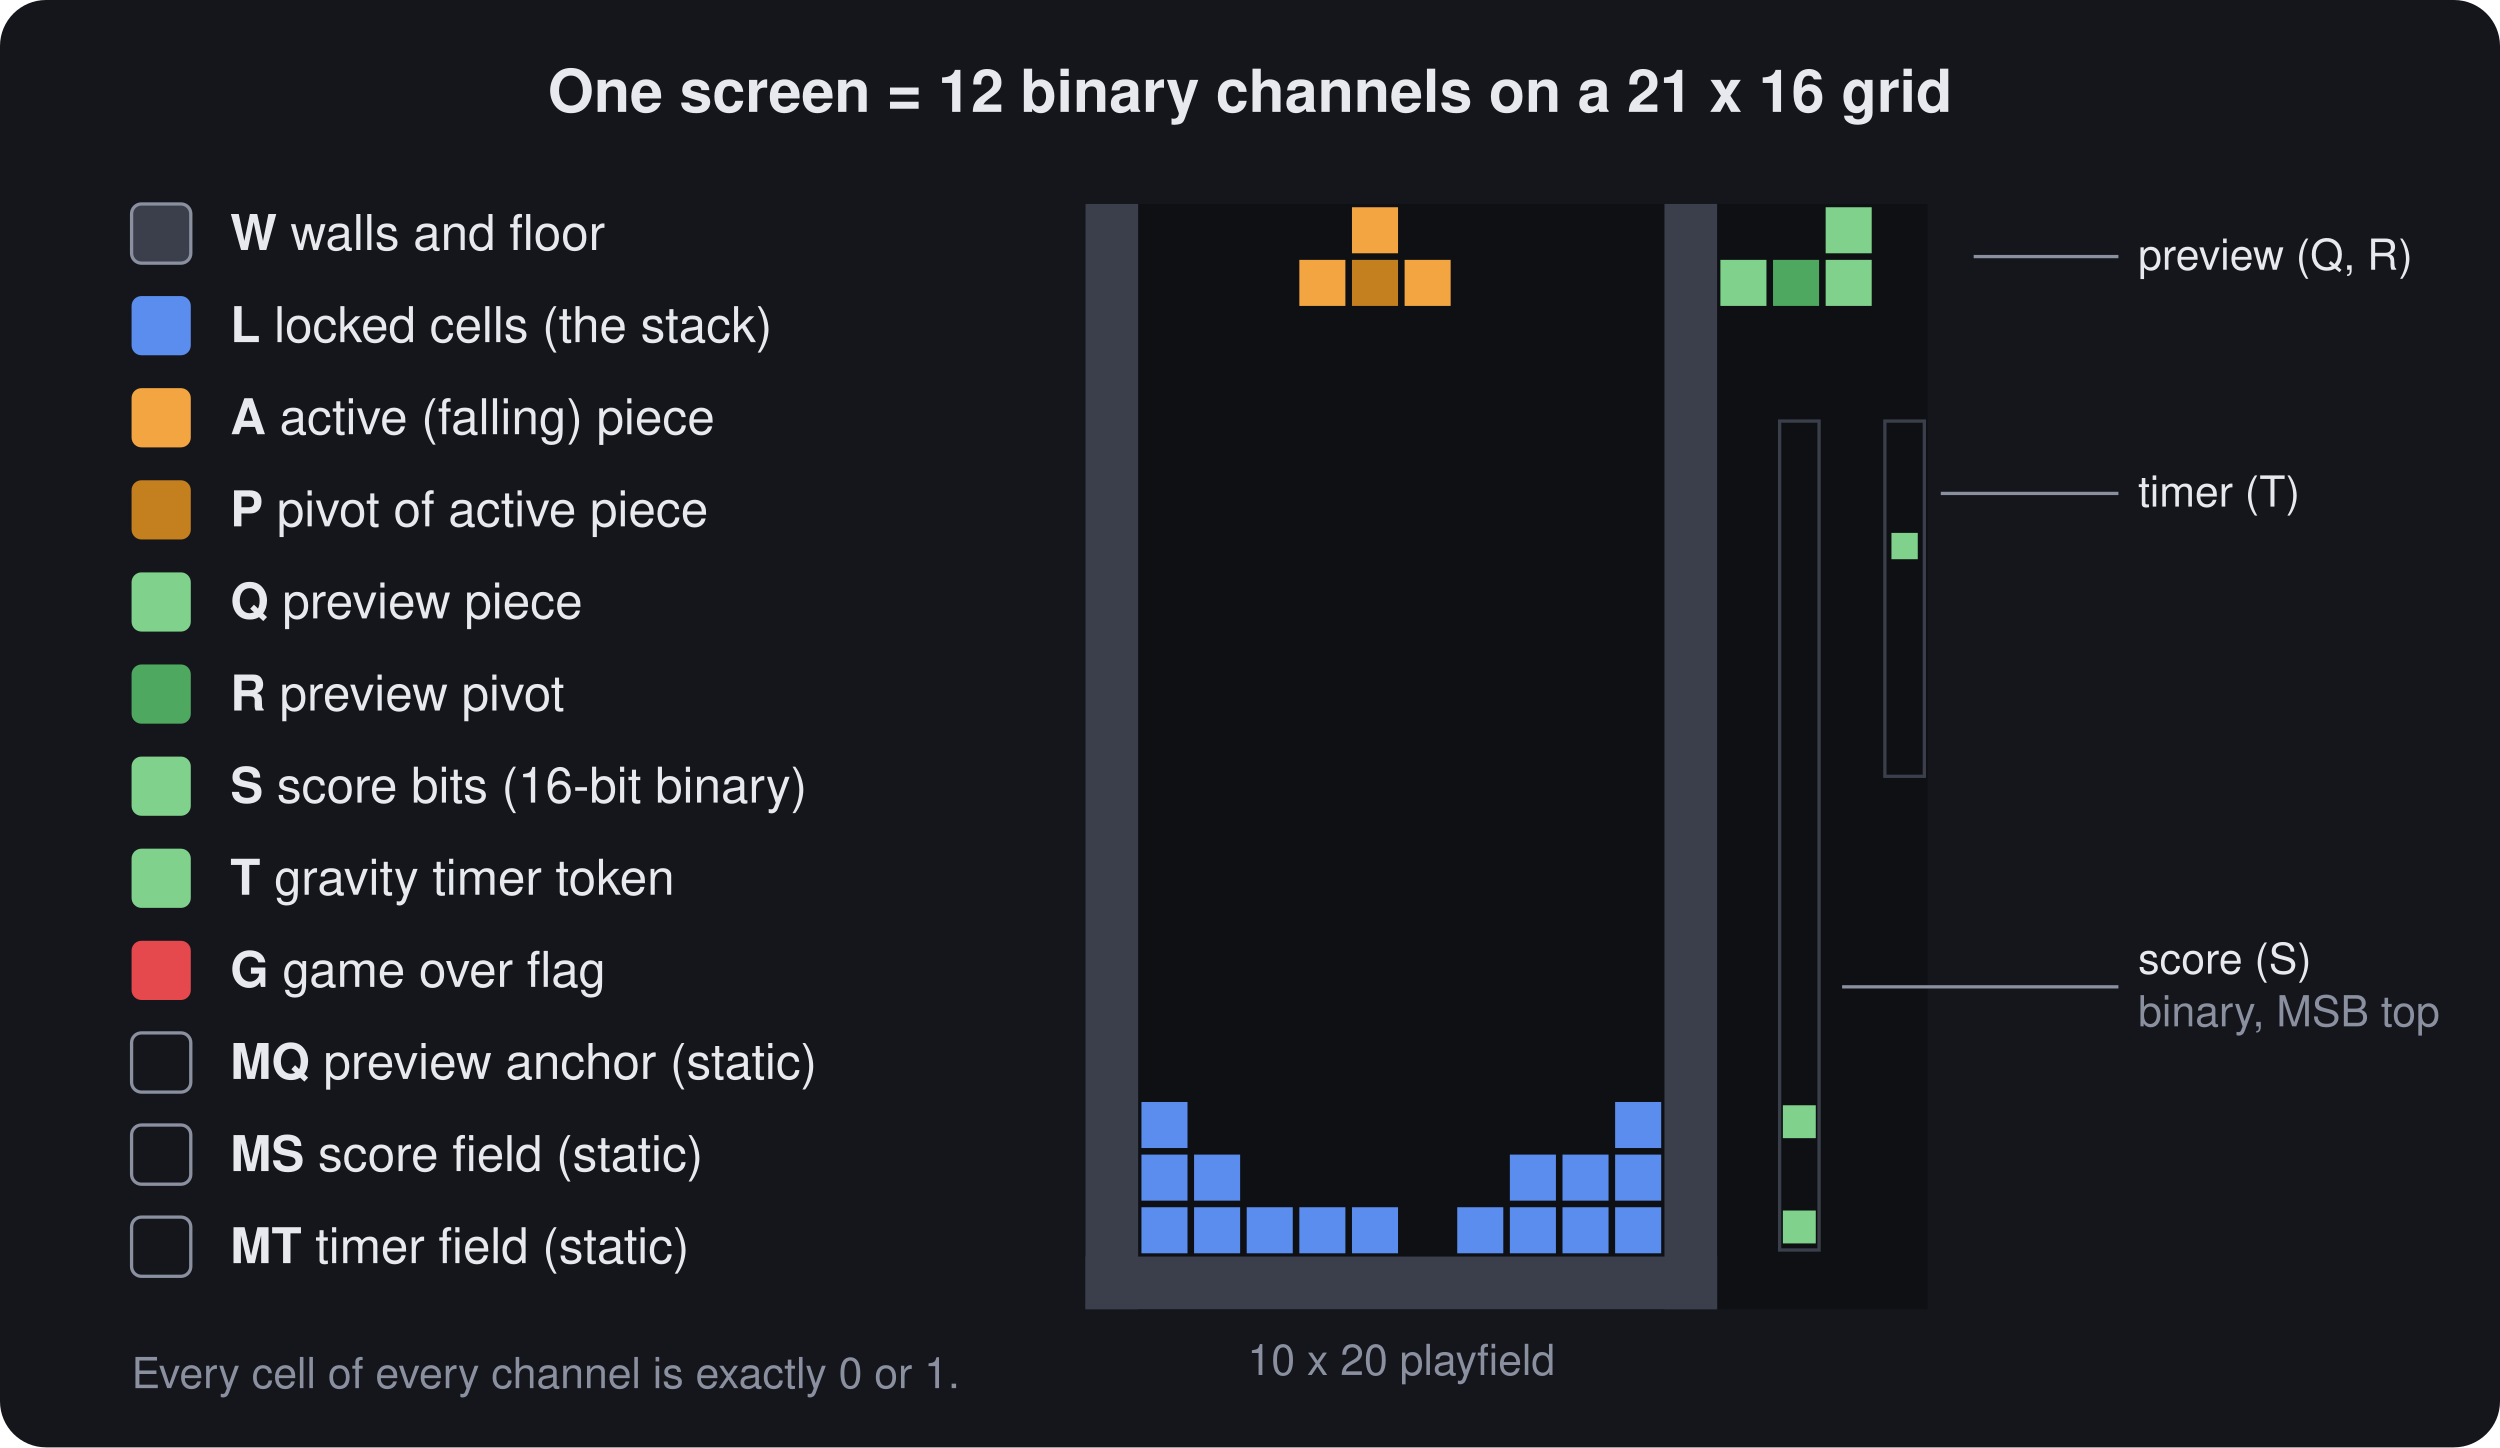
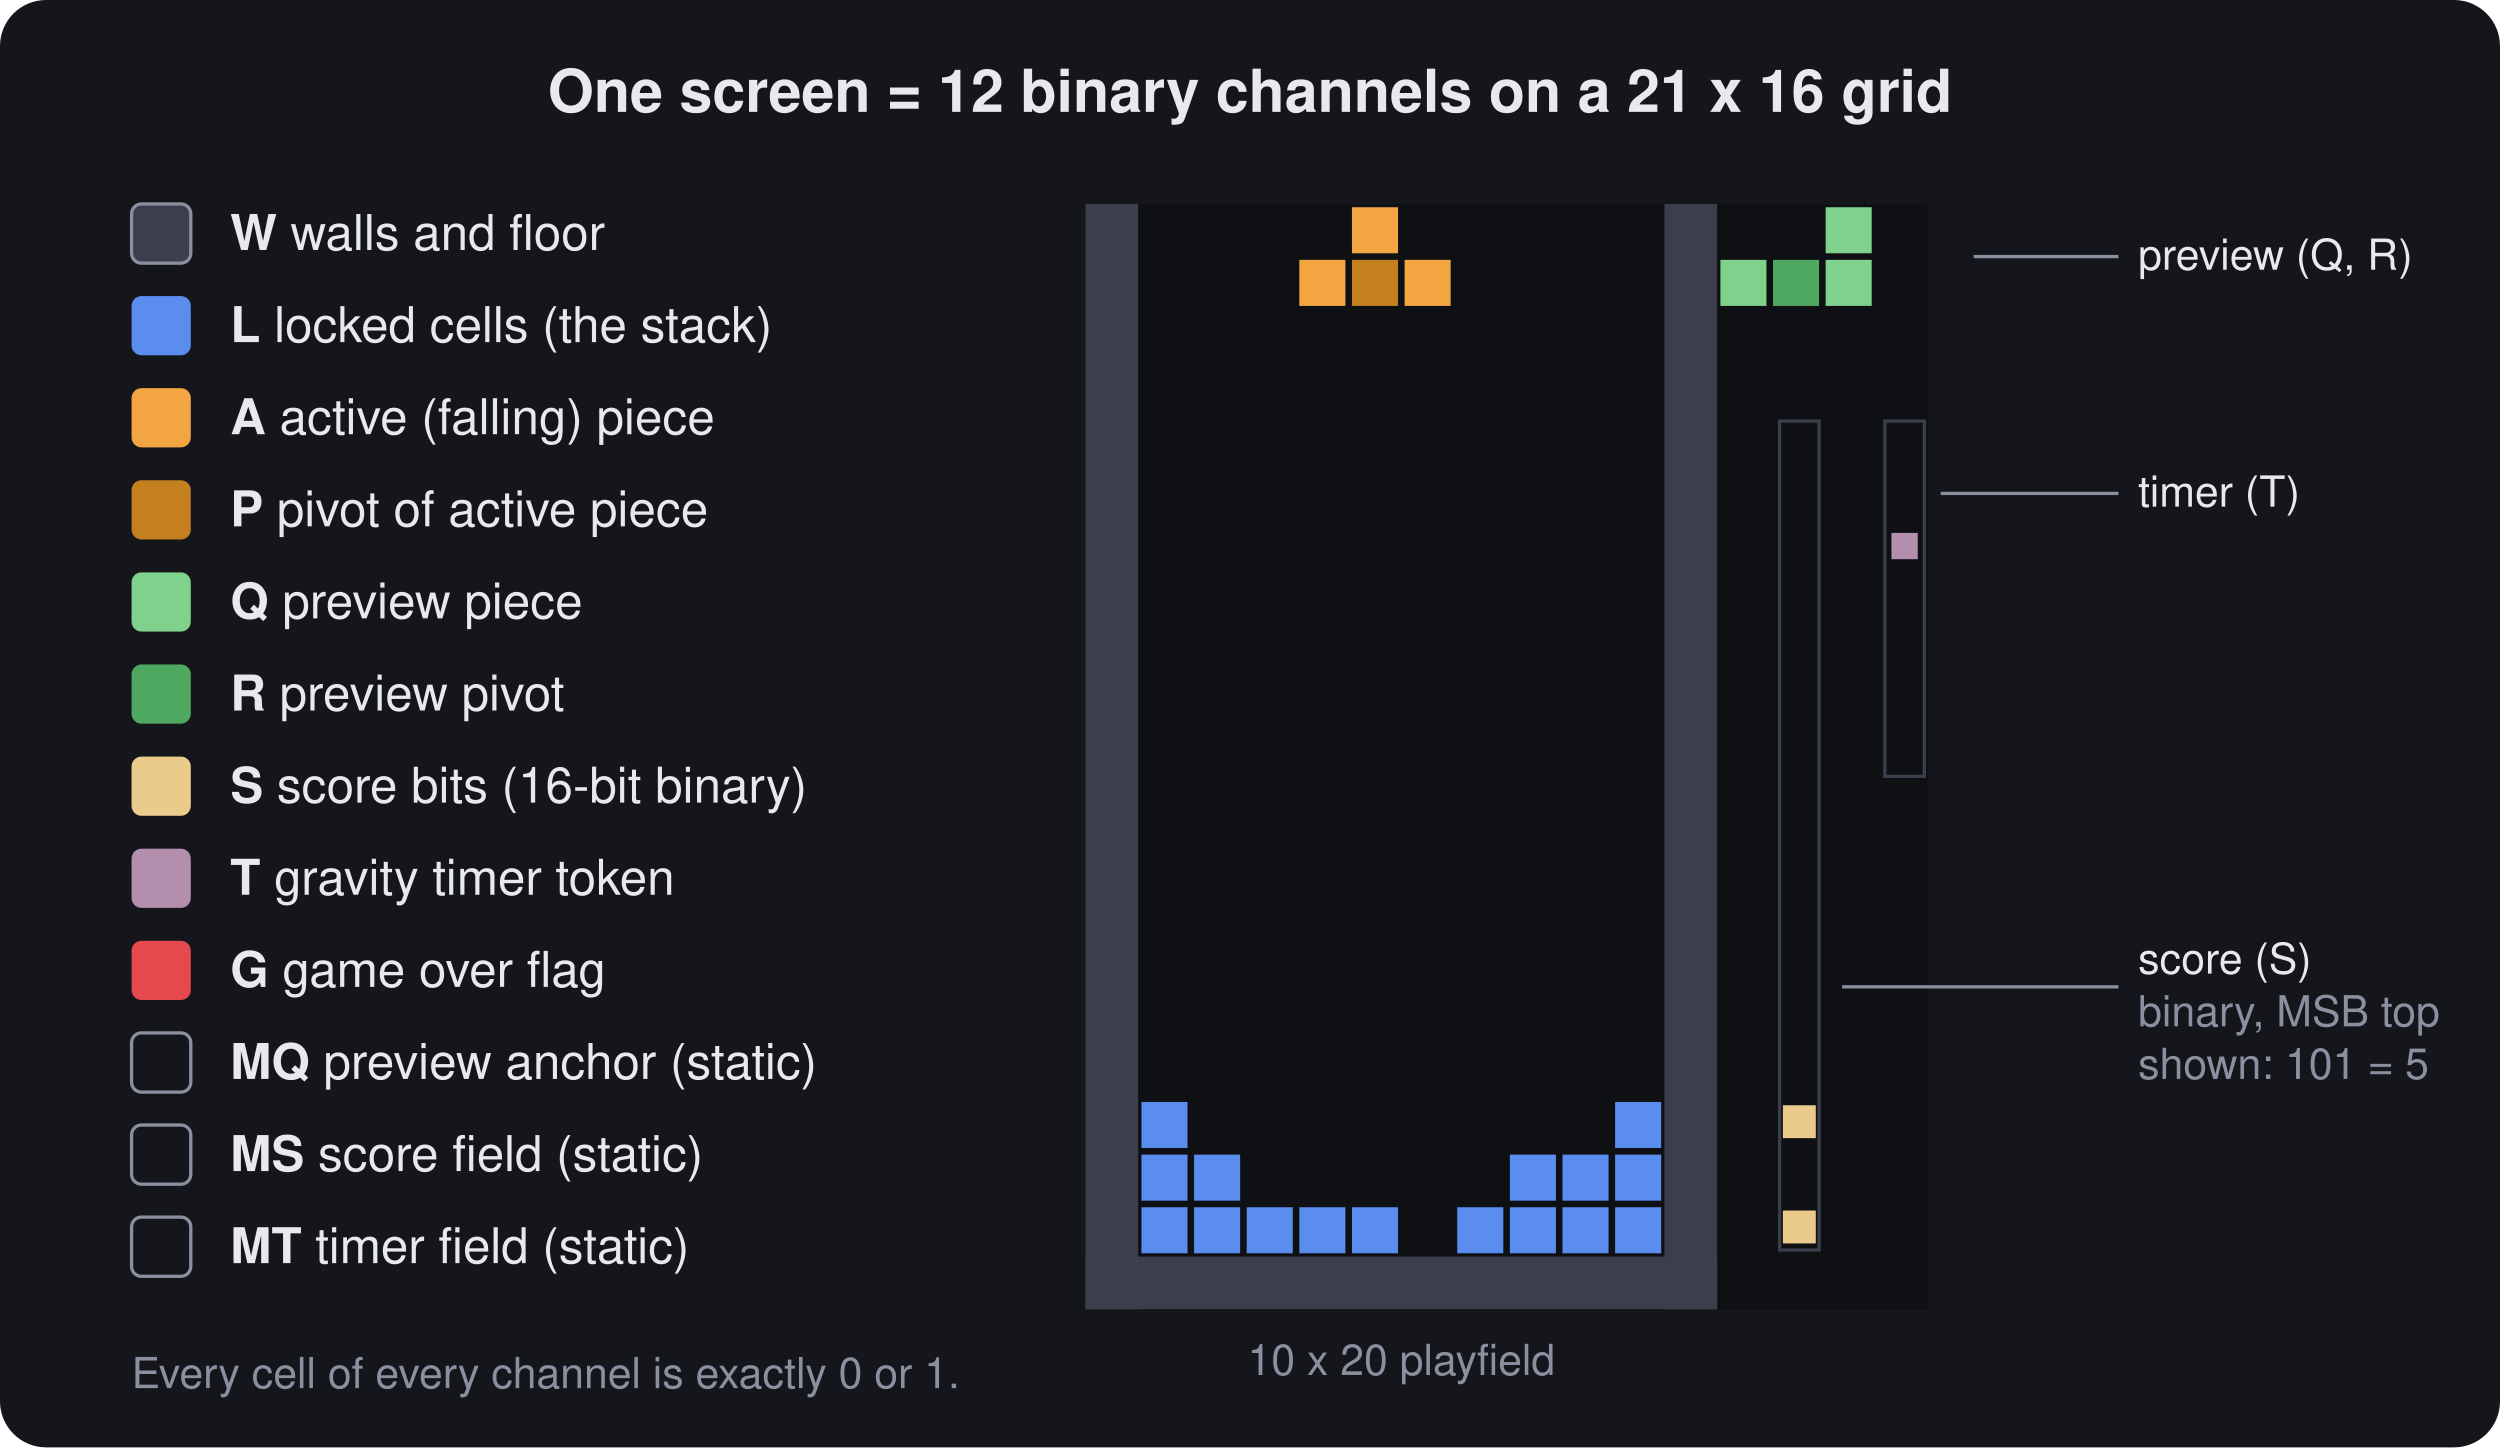
<svg xmlns="http://www.w3.org/2000/svg" viewBox="0 0 760 440" font-family="Helvetica, Arial, sans-serif">
  <rect width="760" height="440" rx="14" fill="#14161b" />
  <text x="380" y="34" fill="#e7e9ee" font-size="18" text-anchor="middle" font-weight="bold">One screen = 12 binary channels on a 21 x 16 grid</text>
  <g font-size="15" fill="#e7e9ee">
    <g transform="translate(40,62)">
      <rect x="0" y="0" width="18" height="18" rx="3" fill="#3a3f4b" stroke="#8b90a0" />
      <text x="30" y="14">
        <tspan font-weight="bold">W</tspan>  walls and floor</text>
      <rect x="0" y="28" width="18" height="18" rx="3" fill="#5b8def" />
      <text x="30" y="42">
        <tspan font-weight="bold">L</tspan>  locked cells (the stack)</text>
      <rect x="0" y="56" width="18" height="18" rx="3" fill="#f2a541" />
      <text x="30" y="70">
        <tspan font-weight="bold">A</tspan>  active (falling) piece</text>
      <rect x="0" y="84" width="18" height="18" rx="3" fill="#c47f1f" />
      <text x="30" y="98">
        <tspan font-weight="bold">P</tspan>  pivot of active piece</text>
      <rect x="0" y="112" width="18" height="18" rx="3" fill="#7fd18b" />
      <text x="30" y="126">
        <tspan font-weight="bold">Q</tspan>  preview piece</text>
      <rect x="0" y="140" width="18" height="18" rx="3" fill="#4fa860" />
      <text x="30" y="154">
        <tspan font-weight="bold">R</tspan>  preview pivot</text>
-       <rect x="0" y="168" width="18" height="18" rx="3" fill="#7fd18b" />
+       <rect x="0" y="168" width="18" height="18" rx="3" fill="#ebcb8b" />
      <text x="30" y="182">
        <tspan font-weight="bold">S</tspan>  score bits (16-bit binary)</text>
-       <rect x="0" y="196" width="18" height="18" rx="3" fill="#7fd18b" />
+       <rect x="0" y="196" width="18" height="18" rx="3" fill="#b48ead" />
      <text x="30" y="210">
        <tspan font-weight="bold">T</tspan>  gravity timer token</text>
      <rect x="0" y="224" width="18" height="18" rx="3" fill="#e5484d" />
      <text x="30" y="238">
        <tspan font-weight="bold">G</tspan>  game over flag</text>
      <rect x="0" y="252" width="18" height="18" rx="3" fill="none" stroke="#8b90a0" />
      <text x="30" y="266">
        <tspan font-weight="bold">MQ</tspan>  preview anchor (static)</text>
      <rect x="0" y="280" width="18" height="18" rx="3" fill="none" stroke="#8b90a0" />
      <text x="30" y="294">
        <tspan font-weight="bold">MS</tspan>  score field (static)</text>
      <rect x="0" y="308" width="18" height="18" rx="3" fill="none" stroke="#8b90a0" />
      <text x="30" y="322">
        <tspan font-weight="bold">MT</tspan>  timer field (static)</text>
      <text x="0" y="360" fill="#8b90a0" font-size="13">Every cell of every channel is exactly 0 or 1.</text>
    </g>
  </g>
  <g transform="translate(330,62)">
    <rect x="0" y="0" width="256" height="336" fill="#0e1014" />
    <rect x="0" y="0" width="16" height="336" fill="#3a3f4b" />
    <rect x="176" y="0" width="16" height="336" fill="#3a3f4b" />
    <rect x="0" y="320" width="192" height="16" fill="#3a3f4b" />
    <rect x="81" y="1" width="14" height="14" fill="#f2a541" />
    <rect x="65" y="17" width="14" height="14" fill="#f2a541" />
    <rect x="81" y="17" width="14" height="14" fill="#c47f1f" />
    <rect x="97" y="17" width="14" height="14" fill="#f2a541" />
    <g fill="#5b8def">
      <rect x="17" y="305" width="14" height="14" />
      <rect x="33" y="305" width="14" height="14" />
      <rect x="49" y="305" width="14" height="14" />
      <rect x="65" y="305" width="14" height="14" />
      <rect x="81" y="305" width="14" height="14" />
      <rect x="113" y="305" width="14" height="14" />
      <rect x="129" y="305" width="14" height="14" />
      <rect x="145" y="305" width="14" height="14" />
      <rect x="161" y="305" width="14" height="14" />
      <rect x="17" y="289" width="14" height="14" />
      <rect x="33" y="289" width="14" height="14" />
      <rect x="129" y="289" width="14" height="14" />
      <rect x="145" y="289" width="14" height="14" />
      <rect x="161" y="289" width="14" height="14" />
      <rect x="17" y="273" width="14" height="14" />
      <rect x="161" y="273" width="14" height="14" />
    </g>
    <rect x="225" y="1" width="14" height="14" fill="#7fd18b" />
    <rect x="193" y="17" width="14" height="14" fill="#7fd18b" />
    <rect x="209" y="17" width="14" height="14" fill="#4fa860" />
    <rect x="225" y="17" width="14" height="14" fill="#7fd18b" />
    <rect x="211" y="66" width="12" height="252" fill="none" stroke="#3a3f4b" />
-     <rect x="212" y="306" width="10" height="10" fill="#7fd18b" />
-     <rect x="212" y="274" width="10" height="10" fill="#7fd18b" />
+     <rect x="212" y="306" width="10" height="10" fill="#ebcb8b" />
+     <rect x="212" y="274" width="10" height="10" fill="#ebcb8b" />
    <rect x="243" y="66" width="12" height="108" fill="none" stroke="#3a3f4b" />
-     <rect x="245" y="100" width="8" height="8" fill="#7fd18b" />
+     <rect x="245" y="100" width="8" height="8" fill="#b48ead" />
    <text x="96" y="356" fill="#8b90a0" font-size="13" text-anchor="middle">10 x 20 playfield</text>
  </g>
  <g fill="#e7e9ee" font-size="13">
    <path d="M600,78 H644" stroke="#8b90a0" />
    <text x="650" y="82">preview (Q, R)</text>
    <path d="M590,150 H644" stroke="#8b90a0" />
    <text x="650" y="154">timer (T)</text>
    <path d="M560,300 H644" stroke="#8b90a0" />
    <text x="650" y="296">score (S)</text>
    <text x="650" y="312" fill="#8b90a0">binary, MSB top</text>
+     <text x="650" y="328" fill="#8b90a0">shown: 101 = 5</text>
  </g>
</svg>
